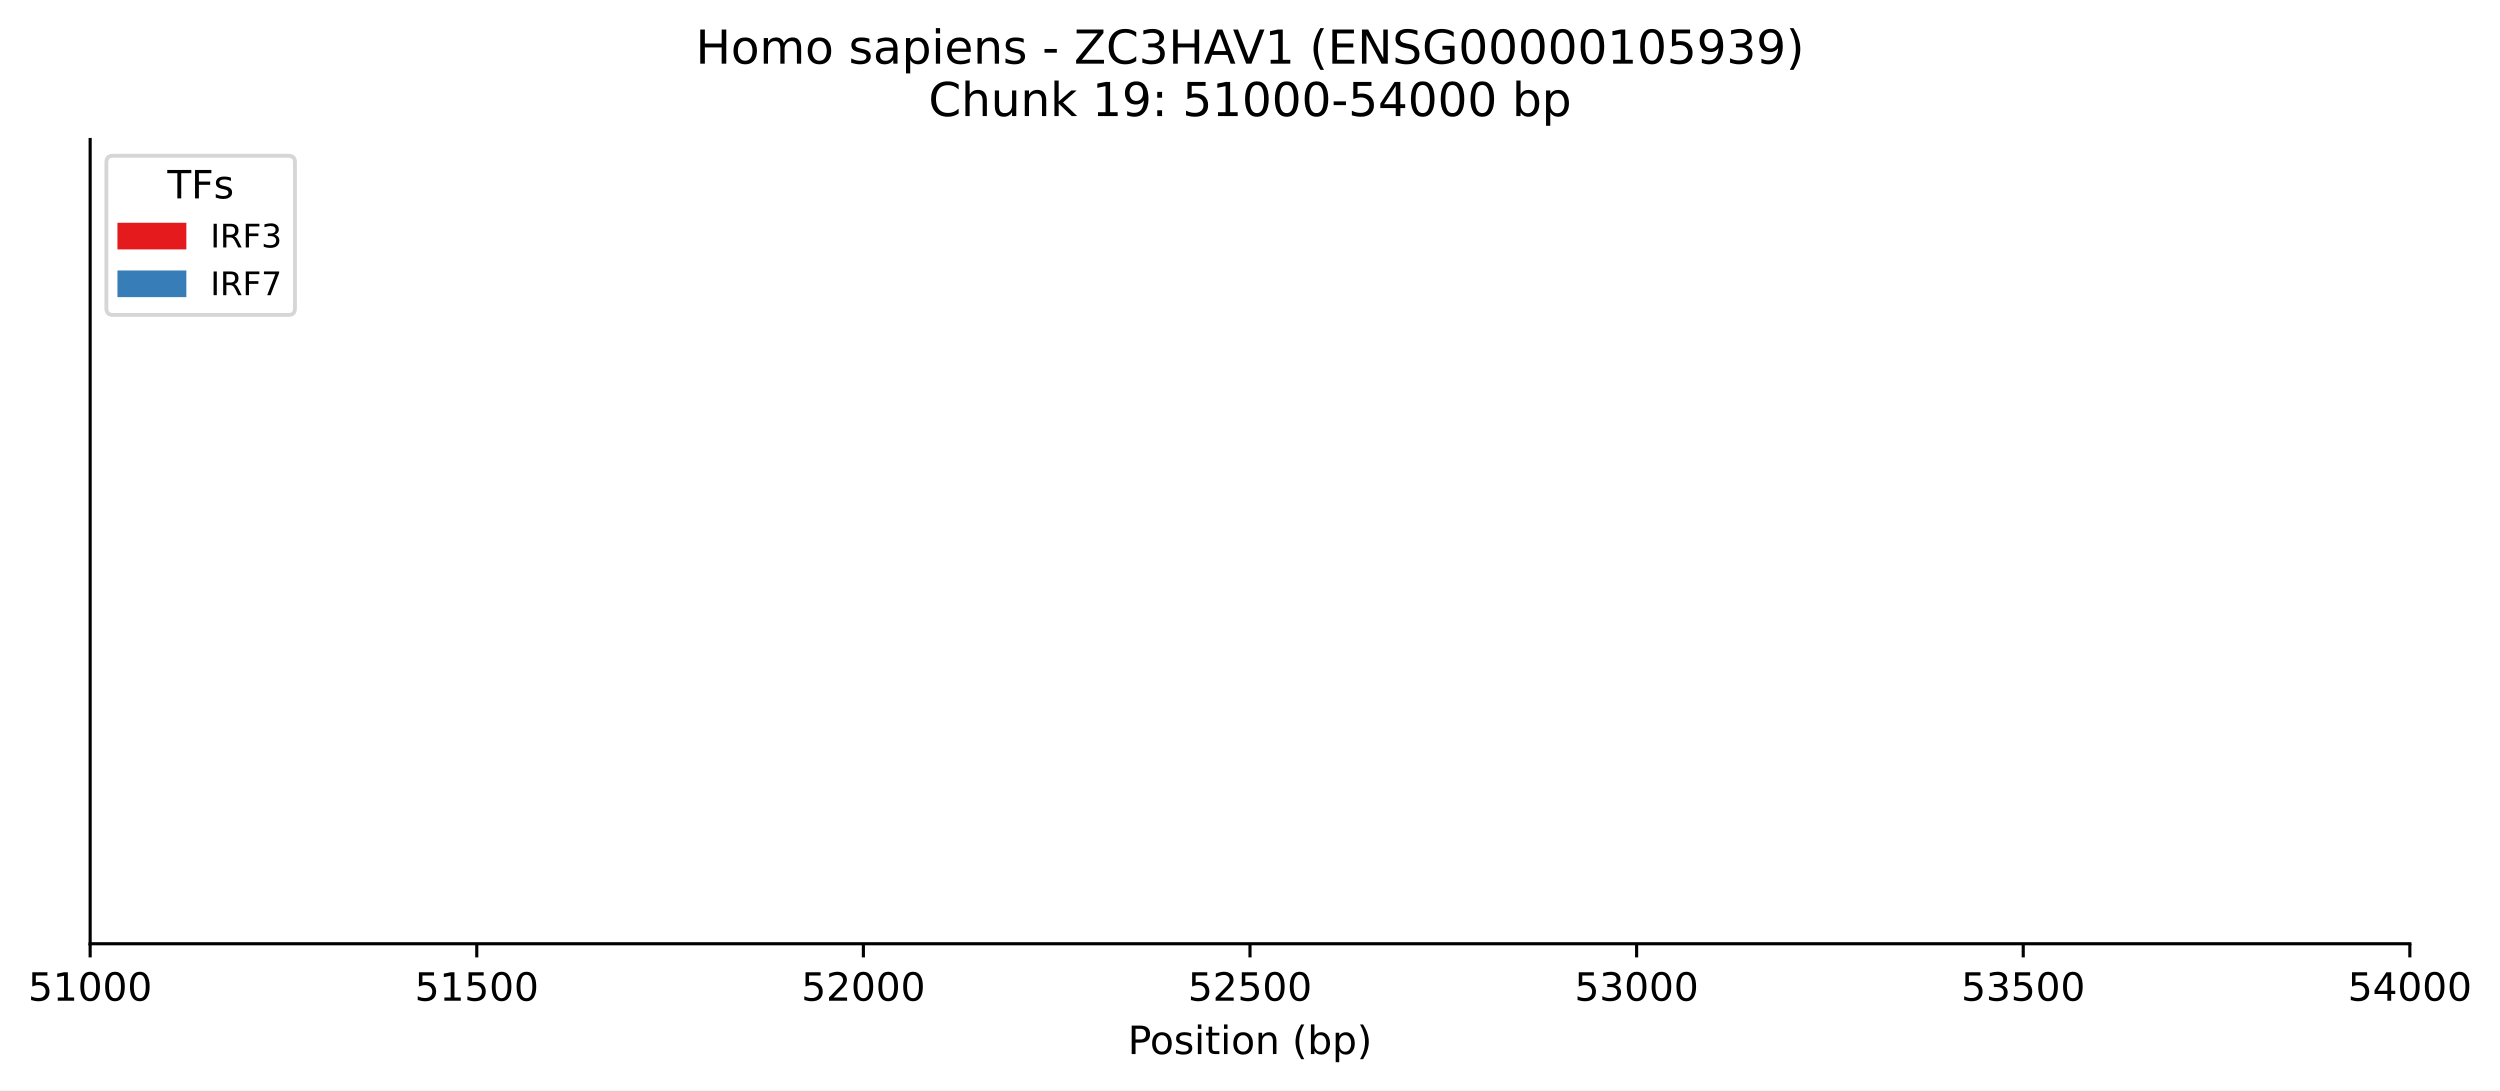
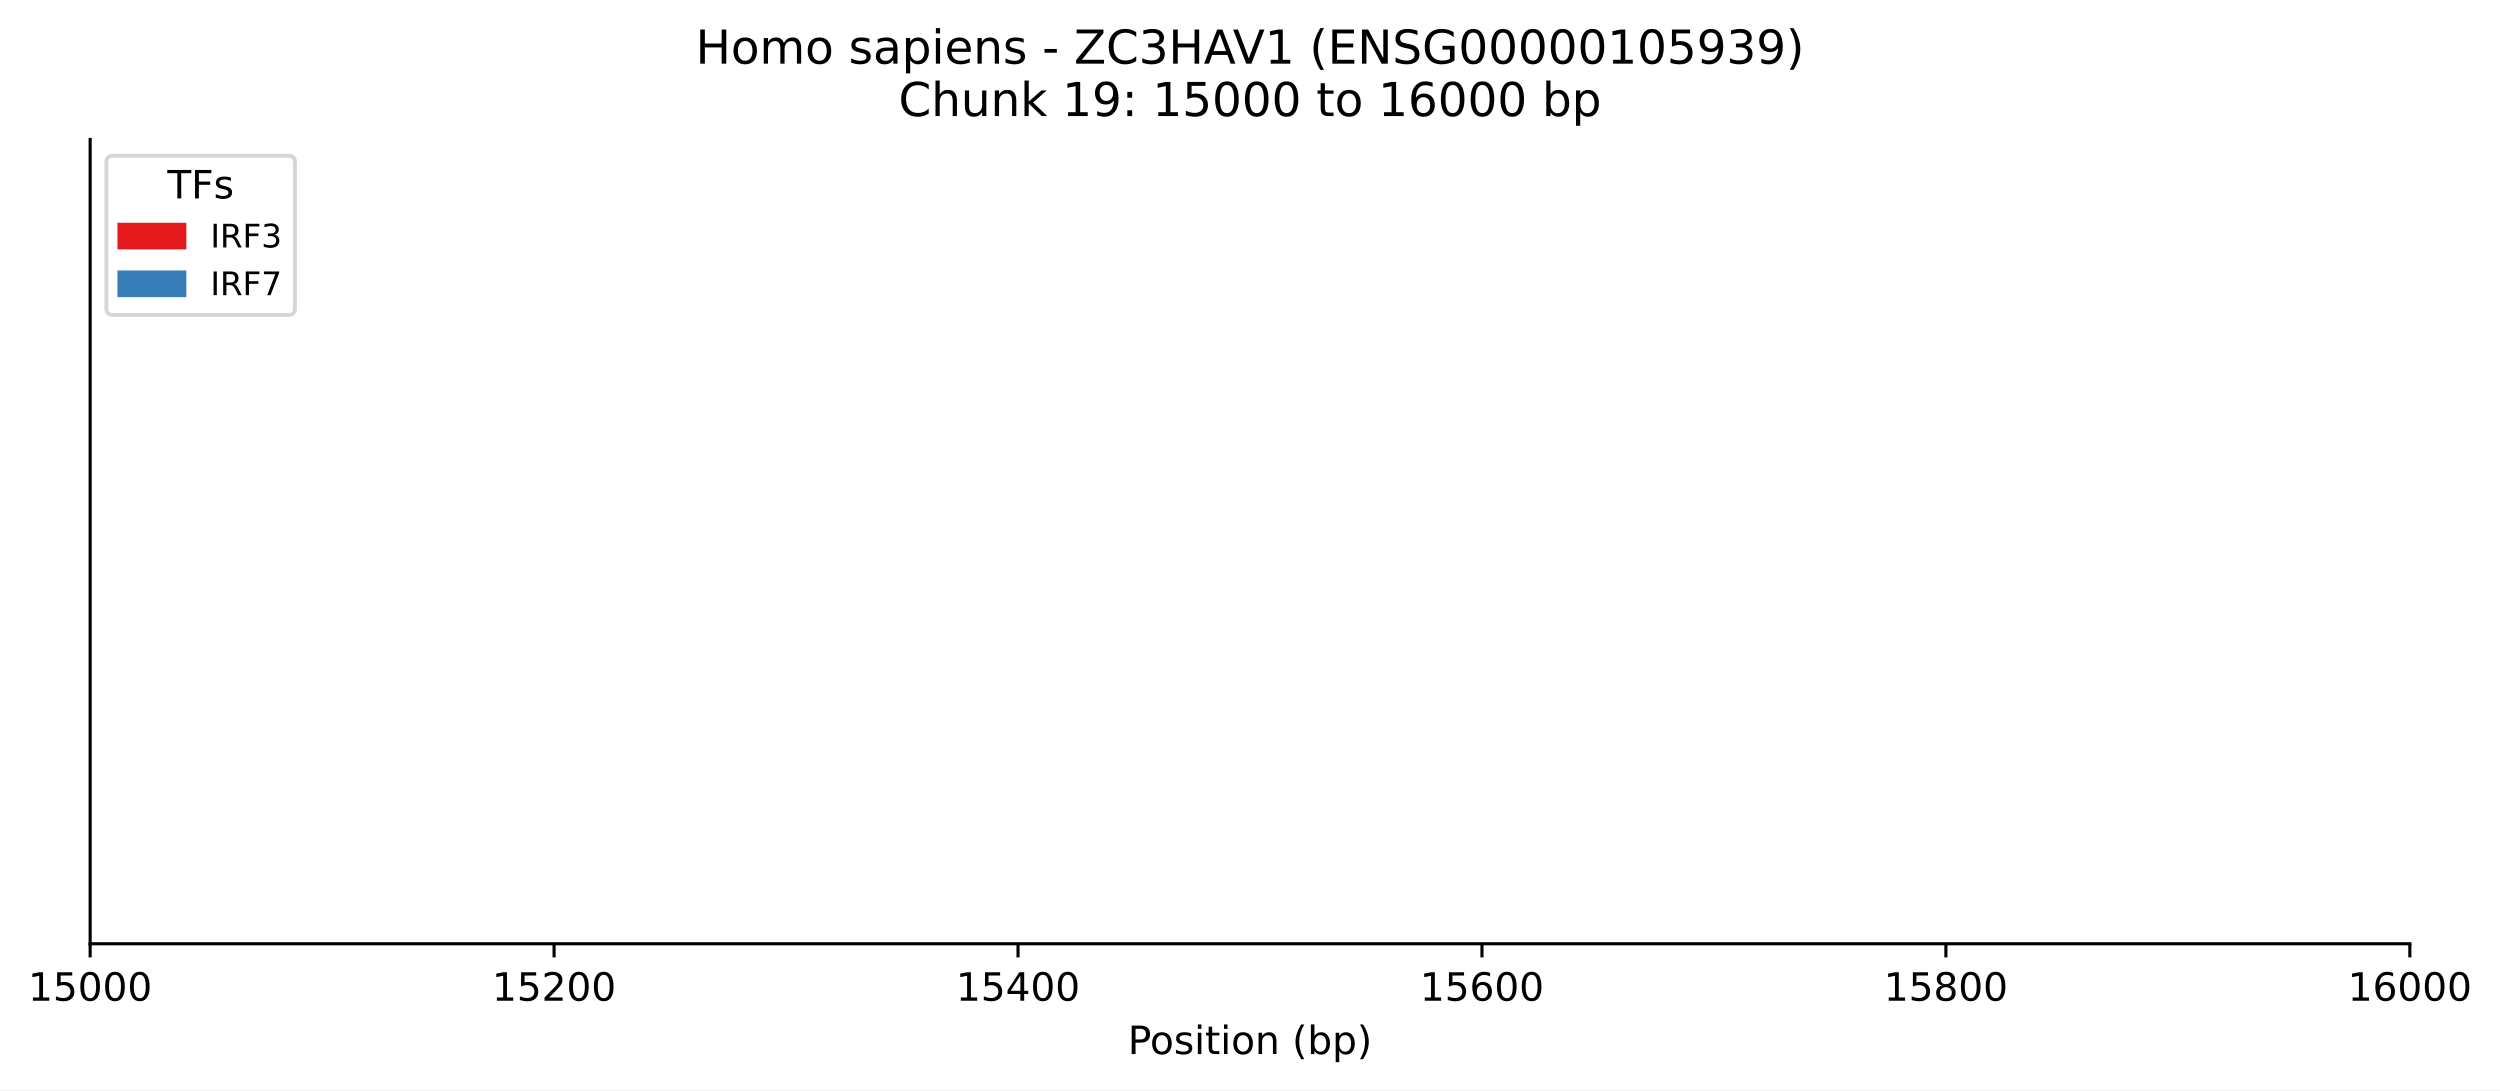
<svg xmlns="http://www.w3.org/2000/svg" xmlns:xlink="http://www.w3.org/1999/xlink" width="640.753pt" height="279.44pt" viewBox="0 0 640.753 279.44" version="1.1">
  <defs>
    <style type="text/css">*{stroke-linejoin: round; stroke-linecap: butt}</style>
  </defs>
  <g id="figure_1">
    <g id="patch_1">
      <path d="M 0 279.44  L 640.753 279.44  L 640.753 0  L 0 0  z " style="fill: #ffffff" />
    </g>
    <g id="axes_1">
      <g id="patch_2">
        <path d="M 23.106 241.883  L 617.646 241.883  L 617.646 35.755  L 23.106 35.755  z " style="fill: #ffffff" />
      </g>
      <g id="matplotlib.axis_1">
        <g id="xtick_1">
          <g id="line2d_1">
            <defs>
-               <path id="mfcaddccb99" d="M 0 0  L 0 3.5  " style="stroke: #000000; stroke-width: 0.8" />
-             </defs>
-             <g>
-               <use xlink:href="#mfcaddccb99" x="23.106" y="241.883" style="stroke: #000000; stroke-width: 0.8" />
+               <path id="mbf48f7a96c" d="M 0 0  L 0 3.5  " style="stroke: #000000; stroke-width: 0.8" />
+             </defs>
+             <g>
+               <use xlink:href="#mbf48f7a96c" x="23.106" y="241.883" style="stroke: #000000; stroke-width: 0.8" />
            </g>
          </g>
          <g id="text_1">
            <g transform="translate(7.2 256.4819) scale(0.1 -0.1)">
              <defs>
+                 <path id="DejaVuSans-31" d="M 794 531  L 1825 531  L 1825 4091  L 703 3866  L 703 4441  L 1819 4666  L 2450 4666  L 2450 531  L 3481 531  L 3481 0  L 794 0  L 794 531  z " transform="scale(0.015625)" />
                <path id="DejaVuSans-35" d="M 691 4666  L 3169 4666  L 3169 4134  L 1269 4134  L 1269 2991  Q 1406 3038 1543 3061  Q 1681 3084 1819 3084  Q 2600 3084 3056 2656  Q 3513 2228 3513 1497  Q 3513 744 3044 326  Q 2575 -91 1722 -91  Q 1428 -91 1123 -41  Q 819 9 494 109  L 494 744  Q 775 591 1075 516  Q 1375 441 1709 441  Q 2250 441 2565 725  Q 2881 1009 2881 1497  Q 2881 1984 2565 2268  Q 2250 2553 1709 2553  Q 1456 2553 1204 2497  Q 953 2441 691 2322  L 691 4666  z " transform="scale(0.015625)" />
-                 <path id="DejaVuSans-31" d="M 794 531  L 1825 531  L 1825 4091  L 703 3866  L 703 4441  L 1819 4666  L 2450 4666  L 2450 531  L 3481 531  L 3481 0  L 794 0  L 794 531  z " transform="scale(0.015625)" />
                <path id="DejaVuSans-30" d="M 2034 4250  Q 1547 4250 1301 3770  Q 1056 3291 1056 2328  Q 1056 1369 1301 889  Q 1547 409 2034 409  Q 2525 409 2770 889  Q 3016 1369 3016 2328  Q 3016 3291 2770 3770  Q 2525 4250 2034 4250  z M 2034 4750  Q 2819 4750 3233 4129  Q 3647 3509 3647 2328  Q 3647 1150 3233 529  Q 2819 -91 2034 -91  Q 1250 -91 836 529  Q 422 1150 422 2328  Q 422 3509 836 4129  Q 1250 4750 2034 4750  z " transform="scale(0.015625)" />
              </defs>
-               <use xlink:href="#DejaVuSans-35" />
-               <use xlink:href="#DejaVuSans-31" x="63.623" />
+               <use xlink:href="#DejaVuSans-31" />
+               <use xlink:href="#DejaVuSans-35" x="63.623" />
              <use xlink:href="#DejaVuSans-30" x="127.246" />
              <use xlink:href="#DejaVuSans-30" x="190.869" />
              <use xlink:href="#DejaVuSans-30" x="254.492" />
            </g>
          </g>
        </g>
        <g id="xtick_2">
          <g id="line2d_2">
            <g>
-               <use xlink:href="#mfcaddccb99" x="122.196" y="241.883" style="stroke: #000000; stroke-width: 0.8" />
+               <use xlink:href="#mbf48f7a96c" x="142.014" y="241.883" style="stroke: #000000; stroke-width: 0.8" />
            </g>
          </g>
          <g id="text_2">
-             <g transform="translate(106.29 256.4819) scale(0.1 -0.1)">
-               <use xlink:href="#DejaVuSans-35" />
-               <use xlink:href="#DejaVuSans-31" x="63.623" />
-               <use xlink:href="#DejaVuSans-35" x="127.246" />
+             <g transform="translate(126.108 256.4819) scale(0.1 -0.1)">
+               <defs>
+                 <path id="DejaVuSans-32" d="M 1228 531  L 3431 531  L 3431 0  L 469 0  L 469 531  Q 828 903 1448 1529  Q 2069 2156 2228 2338  Q 2531 2678 2651 2914  Q 2772 3150 2772 3378  Q 2772 3750 2511 3984  Q 2250 4219 1831 4219  Q 1534 4219 1204 4116  Q 875 4013 500 3803  L 500 4441  Q 881 4594 1212 4672  Q 1544 4750 1819 4750  Q 2544 4750 2975 4387  Q 3406 4025 3406 3419  Q 3406 3131 3298 2873  Q 3191 2616 2906 2266  Q 2828 2175 2409 1742  Q 1991 1309 1228 531  z " transform="scale(0.015625)" />
+               </defs>
+               <use xlink:href="#DejaVuSans-31" />
+               <use xlink:href="#DejaVuSans-35" x="63.623" />
+               <use xlink:href="#DejaVuSans-32" x="127.246" />
              <use xlink:href="#DejaVuSans-30" x="190.869" />
              <use xlink:href="#DejaVuSans-30" x="254.492" />
            </g>
          </g>
        </g>
        <g id="xtick_3">
          <g id="line2d_3">
            <g>
-               <use xlink:href="#mfcaddccb99" x="221.286" y="241.883" style="stroke: #000000; stroke-width: 0.8" />
+               <use xlink:href="#mbf48f7a96c" x="260.922" y="241.883" style="stroke: #000000; stroke-width: 0.8" />
            </g>
          </g>
          <g id="text_3">
-             <g transform="translate(205.38 256.4819) scale(0.1 -0.1)">
-               <defs>
-                 <path id="DejaVuSans-32" d="M 1228 531  L 3431 531  L 3431 0  L 469 0  L 469 531  Q 828 903 1448 1529  Q 2069 2156 2228 2338  Q 2531 2678 2651 2914  Q 2772 3150 2772 3378  Q 2772 3750 2511 3984  Q 2250 4219 1831 4219  Q 1534 4219 1204 4116  Q 875 4013 500 3803  L 500 4441  Q 881 4594 1212 4672  Q 1544 4750 1819 4750  Q 2544 4750 2975 4387  Q 3406 4025 3406 3419  Q 3406 3131 3298 2873  Q 3191 2616 2906 2266  Q 2828 2175 2409 1742  Q 1991 1309 1228 531  z " transform="scale(0.015625)" />
-               </defs>
-               <use xlink:href="#DejaVuSans-35" />
-               <use xlink:href="#DejaVuSans-32" x="63.623" />
-               <use xlink:href="#DejaVuSans-30" x="127.246" />
+             <g transform="translate(245.016 256.4819) scale(0.1 -0.1)">
+               <defs>
+                 <path id="DejaVuSans-34" d="M 2419 4116  L 825 1625  L 2419 1625  L 2419 4116  z M 2253 4666  L 3047 4666  L 3047 1625  L 3713 1625  L 3713 1100  L 3047 1100  L 3047 0  L 2419 0  L 2419 1100  L 313 1100  L 313 1709  L 2253 4666  z " transform="scale(0.015625)" />
+               </defs>
+               <use xlink:href="#DejaVuSans-31" />
+               <use xlink:href="#DejaVuSans-35" x="63.623" />
+               <use xlink:href="#DejaVuSans-34" x="127.246" />
              <use xlink:href="#DejaVuSans-30" x="190.869" />
              <use xlink:href="#DejaVuSans-30" x="254.492" />
            </g>
          </g>
        </g>
        <g id="xtick_4">
          <g id="line2d_4">
            <g>
-               <use xlink:href="#mfcaddccb99" x="320.376" y="241.883" style="stroke: #000000; stroke-width: 0.8" />
+               <use xlink:href="#mbf48f7a96c" x="379.83" y="241.883" style="stroke: #000000; stroke-width: 0.8" />
            </g>
          </g>
          <g id="text_4">
-             <g transform="translate(304.47 256.4819) scale(0.1 -0.1)">
-               <use xlink:href="#DejaVuSans-35" />
-               <use xlink:href="#DejaVuSans-32" x="63.623" />
-               <use xlink:href="#DejaVuSans-35" x="127.246" />
+             <g transform="translate(363.924 256.4819) scale(0.1 -0.1)">
+               <defs>
+                 <path id="DejaVuSans-36" d="M 2113 2584  Q 1688 2584 1439 2293  Q 1191 2003 1191 1497  Q 1191 994 1439 701  Q 1688 409 2113 409  Q 2538 409 2786 701  Q 3034 994 3034 1497  Q 3034 2003 2786 2293  Q 2538 2584 2113 2584  z M 3366 4563  L 3366 3988  Q 3128 4100 2886 4159  Q 2644 4219 2406 4219  Q 1781 4219 1451 3797  Q 1122 3375 1075 2522  Q 1259 2794 1537 2939  Q 1816 3084 2150 3084  Q 2853 3084 3261 2657  Q 3669 2231 3669 1497  Q 3669 778 3244 343  Q 2819 -91 2113 -91  Q 1303 -91 875 529  Q 447 1150 447 2328  Q 447 3434 972 4092  Q 1497 4750 2381 4750  Q 2619 4750 2861 4703  Q 3103 4656 3366 4563  z " transform="scale(0.015625)" />
+               </defs>
+               <use xlink:href="#DejaVuSans-31" />
+               <use xlink:href="#DejaVuSans-35" x="63.623" />
+               <use xlink:href="#DejaVuSans-36" x="127.246" />
              <use xlink:href="#DejaVuSans-30" x="190.869" />
              <use xlink:href="#DejaVuSans-30" x="254.492" />
            </g>
          </g>
        </g>
        <g id="xtick_5">
          <g id="line2d_5">
            <g>
-               <use xlink:href="#mfcaddccb99" x="419.466" y="241.883" style="stroke: #000000; stroke-width: 0.8" />
+               <use xlink:href="#mbf48f7a96c" x="498.738" y="241.883" style="stroke: #000000; stroke-width: 0.8" />
            </g>
          </g>
          <g id="text_5">
-             <g transform="translate(403.56 256.4819) scale(0.1 -0.1)">
-               <defs>
-                 <path id="DejaVuSans-33" d="M 2597 2516  Q 3050 2419 3304 2112  Q 3559 1806 3559 1356  Q 3559 666 3084 287  Q 2609 -91 1734 -91  Q 1441 -91 1130 -33  Q 819 25 488 141  L 488 750  Q 750 597 1062 519  Q 1375 441 1716 441  Q 2309 441 2620 675  Q 2931 909 2931 1356  Q 2931 1769 2642 2001  Q 2353 2234 1838 2234  L 1294 2234  L 1294 2753  L 1863 2753  Q 2328 2753 2575 2939  Q 2822 3125 2822 3475  Q 2822 3834 2567 4026  Q 2313 4219 1838 4219  Q 1578 4219 1281 4162  Q 984 4106 628 3988  L 628 4550  Q 988 4650 1302 4700  Q 1616 4750 1894 4750  Q 2613 4750 3031 4423  Q 3450 4097 3450 3541  Q 3450 3153 3228 2886  Q 3006 2619 2597 2516  z " transform="scale(0.015625)" />
-               </defs>
-               <use xlink:href="#DejaVuSans-35" />
-               <use xlink:href="#DejaVuSans-33" x="63.623" />
-               <use xlink:href="#DejaVuSans-30" x="127.246" />
+             <g transform="translate(482.832 256.4819) scale(0.1 -0.1)">
+               <defs>
+                 <path id="DejaVuSans-38" d="M 2034 2216  Q 1584 2216 1326 1975  Q 1069 1734 1069 1313  Q 1069 891 1326 650  Q 1584 409 2034 409  Q 2484 409 2743 651  Q 3003 894 3003 1313  Q 3003 1734 2745 1975  Q 2488 2216 2034 2216  z M 1403 2484  Q 997 2584 770 2862  Q 544 3141 544 3541  Q 544 4100 942 4425  Q 1341 4750 2034 4750  Q 2731 4750 3128 4425  Q 3525 4100 3525 3541  Q 3525 3141 3298 2862  Q 3072 2584 2669 2484  Q 3125 2378 3379 2068  Q 3634 1759 3634 1313  Q 3634 634 3220 271  Q 2806 -91 2034 -91  Q 1263 -91 848 271  Q 434 634 434 1313  Q 434 1759 690 2068  Q 947 2378 1403 2484  z M 1172 3481  Q 1172 3119 1398 2916  Q 1625 2713 2034 2713  Q 2441 2713 2670 2916  Q 2900 3119 2900 3481  Q 2900 3844 2670 4047  Q 2441 4250 2034 4250  Q 1625 4250 1398 4047  Q 1172 3844 1172 3481  z " transform="scale(0.015625)" />
+               </defs>
+               <use xlink:href="#DejaVuSans-31" />
+               <use xlink:href="#DejaVuSans-35" x="63.623" />
+               <use xlink:href="#DejaVuSans-38" x="127.246" />
              <use xlink:href="#DejaVuSans-30" x="190.869" />
              <use xlink:href="#DejaVuSans-30" x="254.492" />
            </g>
          </g>
        </g>
        <g id="xtick_6">
          <g id="line2d_6">
            <g>
-               <use xlink:href="#mfcaddccb99" x="518.556" y="241.883" style="stroke: #000000; stroke-width: 0.8" />
+               <use xlink:href="#mbf48f7a96c" x="617.646" y="241.883" style="stroke: #000000; stroke-width: 0.8" />
            </g>
          </g>
          <g id="text_6">
-             <g transform="translate(502.65 256.4819) scale(0.1 -0.1)">
-               <use xlink:href="#DejaVuSans-35" />
-               <use xlink:href="#DejaVuSans-33" x="63.623" />
-               <use xlink:href="#DejaVuSans-35" x="127.246" />
-               <use xlink:href="#DejaVuSans-30" x="190.869" />
-               <use xlink:href="#DejaVuSans-30" x="254.492" />
-             </g>
-           </g>
-         </g>
-         <g id="xtick_7">
-           <g id="line2d_7">
-             <g>
-               <use xlink:href="#mfcaddccb99" x="617.646" y="241.883" style="stroke: #000000; stroke-width: 0.8" />
-             </g>
-           </g>
-           <g id="text_7">
            <g transform="translate(601.74 256.4819) scale(0.1 -0.1)">
-               <defs>
-                 <path id="DejaVuSans-34" d="M 2419 4116  L 825 1625  L 2419 1625  L 2419 4116  z M 2253 4666  L 3047 4666  L 3047 1625  L 3713 1625  L 3713 1100  L 3047 1100  L 3047 0  L 2419 0  L 2419 1100  L 313 1100  L 313 1709  L 2253 4666  z " transform="scale(0.015625)" />
-               </defs>
-               <use xlink:href="#DejaVuSans-35" />
-               <use xlink:href="#DejaVuSans-34" x="63.623" />
+               <use xlink:href="#DejaVuSans-31" />
+               <use xlink:href="#DejaVuSans-36" x="63.623" />
              <use xlink:href="#DejaVuSans-30" x="127.246" />
              <use xlink:href="#DejaVuSans-30" x="190.869" />
              <use xlink:href="#DejaVuSans-30" x="254.492" />
            </g>
          </g>
        </g>
-         <g id="text_8">
+         <g id="text_7">
          <g transform="translate(289.0731 270.1601) scale(0.1 -0.1)">
            <defs>
              <path id="DejaVuSans-50" d="M 1259 4147  L 1259 2394  L 2053 2394  Q 2494 2394 2734 2622  Q 2975 2850 2975 3272  Q 2975 3691 2734 3919  Q 2494 4147 2053 4147  L 1259 4147  z M 628 4666  L 2053 4666  Q 2838 4666 3239 4311  Q 3641 3956 3641 3272  Q 3641 2581 3239 2228  Q 2838 1875 2053 1875  L 1259 1875  L 1259 0  L 628 0  L 628 4666  z " transform="scale(0.015625)" />
              <path id="DejaVuSans-6f" d="M 1959 3097  Q 1497 3097 1228 2736  Q 959 2375 959 1747  Q 959 1119 1226 758  Q 1494 397 1959 397  Q 2419 397 2687 759  Q 2956 1122 2956 1747  Q 2956 2369 2687 2733  Q 2419 3097 1959 3097  z M 1959 3584  Q 2709 3584 3137 3096  Q 3566 2609 3566 1747  Q 3566 888 3137 398  Q 2709 -91 1959 -91  Q 1206 -91 779 398  Q 353 888 353 1747  Q 353 2609 779 3096  Q 1206 3584 1959 3584  z " transform="scale(0.015625)" />
              <path id="DejaVuSans-73" d="M 2834 3397  L 2834 2853  Q 2591 2978 2328 3040  Q 2066 3103 1784 3103  Q 1356 3103 1142 2972  Q 928 2841 928 2578  Q 928 2378 1081 2264  Q 1234 2150 1697 2047  L 1894 2003  Q 2506 1872 2764 1633  Q 3022 1394 3022 966  Q 3022 478 2636 193  Q 2250 -91 1575 -91  Q 1294 -91 989 -36  Q 684 19 347 128  L 347 722  Q 666 556 975 473  Q 1284 391 1588 391  Q 1994 391 2212 530  Q 2431 669 2431 922  Q 2431 1156 2273 1281  Q 2116 1406 1581 1522  L 1381 1569  Q 847 1681 609 1914  Q 372 2147 372 2553  Q 372 3047 722 3315  Q 1072 3584 1716 3584  Q 2034 3584 2315 3537  Q 2597 3491 2834 3397  z " transform="scale(0.015625)" />
              <path id="DejaVuSans-69" d="M 603 3500  L 1178 3500  L 1178 0  L 603 0  L 603 3500  z M 603 4863  L 1178 4863  L 1178 4134  L 603 4134  L 603 4863  z " transform="scale(0.015625)" />
              <path id="DejaVuSans-74" d="M 1172 4494  L 1172 3500  L 2356 3500  L 2356 3053  L 1172 3053  L 1172 1153  Q 1172 725 1289 603  Q 1406 481 1766 481  L 2356 481  L 2356 0  L 1766 0  Q 1100 0 847 248  Q 594 497 594 1153  L 594 3053  L 172 3053  L 172 3500  L 594 3500  L 594 4494  L 1172 4494  z " transform="scale(0.015625)" />
              <path id="DejaVuSans-6e" d="M 3513 2113  L 3513 0  L 2938 0  L 2938 2094  Q 2938 2591 2744 2837  Q 2550 3084 2163 3084  Q 1697 3084 1428 2787  Q 1159 2491 1159 1978  L 1159 0  L 581 0  L 581 3500  L 1159 3500  L 1159 2956  Q 1366 3272 1645 3428  Q 1925 3584 2291 3584  Q 2894 3584 3203 3211  Q 3513 2838 3513 2113  z " transform="scale(0.015625)" />
              <path id="DejaVuSans-20" transform="scale(0.015625)" />
              <path id="DejaVuSans-28" d="M 1984 4856  Q 1566 4138 1362 3434  Q 1159 2731 1159 2009  Q 1159 1288 1364 580  Q 1569 -128 1984 -844  L 1484 -844  Q 1016 -109 783 600  Q 550 1309 550 2009  Q 550 2706 781 3412  Q 1013 4119 1484 4856  L 1984 4856  z " transform="scale(0.015625)" />
              <path id="DejaVuSans-62" d="M 3116 1747  Q 3116 2381 2855 2742  Q 2594 3103 2138 3103  Q 1681 3103 1420 2742  Q 1159 2381 1159 1747  Q 1159 1113 1420 752  Q 1681 391 2138 391  Q 2594 391 2855 752  Q 3116 1113 3116 1747  z M 1159 2969  Q 1341 3281 1617 3432  Q 1894 3584 2278 3584  Q 2916 3584 3314 3078  Q 3713 2572 3713 1747  Q 3713 922 3314 415  Q 2916 -91 2278 -91  Q 1894 -91 1617 61  Q 1341 213 1159 525  L 1159 0  L 581 0  L 581 4863  L 1159 4863  L 1159 2969  z " transform="scale(0.015625)" />
              <path id="DejaVuSans-70" d="M 1159 525  L 1159 -1331  L 581 -1331  L 581 3500  L 1159 3500  L 1159 2969  Q 1341 3281 1617 3432  Q 1894 3584 2278 3584  Q 2916 3584 3314 3078  Q 3713 2572 3713 1747  Q 3713 922 3314 415  Q 2916 -91 2278 -91  Q 1894 -91 1617 61  Q 1341 213 1159 525  z M 3116 1747  Q 3116 2381 2855 2742  Q 2594 3103 2138 3103  Q 1681 3103 1420 2742  Q 1159 2381 1159 1747  Q 1159 1113 1420 752  Q 1681 391 2138 391  Q 2594 391 2855 752  Q 3116 1113 3116 1747  z " transform="scale(0.015625)" />
              <path id="DejaVuSans-29" d="M 513 4856  L 1013 4856  Q 1481 4119 1714 3412  Q 1947 2706 1947 2009  Q 1947 1309 1714 600  Q 1481 -109 1013 -844  L 513 -844  Q 928 -128 1133 580  Q 1338 1288 1338 2009  Q 1338 2731 1133 3434  Q 928 4138 513 4856  z " transform="scale(0.015625)" />
            </defs>
            <use xlink:href="#DejaVuSans-50" />
            <use xlink:href="#DejaVuSans-6f" x="56.678" />
            <use xlink:href="#DejaVuSans-73" x="117.859" />
            <use xlink:href="#DejaVuSans-69" x="169.959" />
            <use xlink:href="#DejaVuSans-74" x="197.742" />
            <use xlink:href="#DejaVuSans-69" x="236.951" />
            <use xlink:href="#DejaVuSans-6f" x="264.734" />
            <use xlink:href="#DejaVuSans-6e" x="325.916" />
            <use xlink:href="#DejaVuSans-20" x="389.295" />
            <use xlink:href="#DejaVuSans-28" x="421.082" />
            <use xlink:href="#DejaVuSans-62" x="460.096" />
            <use xlink:href="#DejaVuSans-70" x="523.572" />
            <use xlink:href="#DejaVuSans-29" x="587.049" />
          </g>
        </g>
      </g>
      <g id="matplotlib.axis_2" />
      <g id="patch_3">
        <path d="M 23.106 241.883  L 23.106 35.755  " style="fill: none; stroke: #000000; stroke-width: 0.8; stroke-linejoin: miter; stroke-linecap: square" />
      </g>
      <g id="patch_4">
        <path d="M 23.106 241.883  L 617.646 241.883  " style="fill: none; stroke: #000000; stroke-width: 0.8; stroke-linejoin: miter; stroke-linecap: square" />
      </g>
      <g id="PathCollection_1" />
-       <g id="text_9">
+       <g id="text_8">
        <g transform="translate(178.3009 16.31812) scale(0.12 -0.12)">
          <defs>
            <path id="DejaVuSans-48" d="M 628 4666  L 1259 4666  L 1259 2753  L 3553 2753  L 3553 4666  L 4184 4666  L 4184 0  L 3553 0  L 3553 2222  L 1259 2222  L 1259 0  L 628 0  L 628 4666  z " transform="scale(0.015625)" />
            <path id="DejaVuSans-6d" d="M 3328 2828  Q 3544 3216 3844 3400  Q 4144 3584 4550 3584  Q 5097 3584 5394 3201  Q 5691 2819 5691 2113  L 5691 0  L 5113 0  L 5113 2094  Q 5113 2597 4934 2840  Q 4756 3084 4391 3084  Q 3944 3084 3684 2787  Q 3425 2491 3425 1978  L 3425 0  L 2847 0  L 2847 2094  Q 2847 2600 2669 2842  Q 2491 3084 2119 3084  Q 1678 3084 1418 2786  Q 1159 2488 1159 1978  L 1159 0  L 581 0  L 581 3500  L 1159 3500  L 1159 2956  Q 1356 3278 1631 3431  Q 1906 3584 2284 3584  Q 2666 3584 2933 3390  Q 3200 3197 3328 2828  z " transform="scale(0.015625)" />
            <path id="DejaVuSans-61" d="M 2194 1759  Q 1497 1759 1228 1600  Q 959 1441 959 1056  Q 959 750 1161 570  Q 1363 391 1709 391  Q 2188 391 2477 730  Q 2766 1069 2766 1631  L 2766 1759  L 2194 1759  z M 3341 1997  L 3341 0  L 2766 0  L 2766 531  Q 2569 213 2275 61  Q 1981 -91 1556 -91  Q 1019 -91 701 211  Q 384 513 384 1019  Q 384 1609 779 1909  Q 1175 2209 1959 2209  L 2766 2209  L 2766 2266  Q 2766 2663 2505 2880  Q 2244 3097 1772 3097  Q 1472 3097 1187 3025  Q 903 2953 641 2809  L 641 3341  Q 956 3463 1253 3523  Q 1550 3584 1831 3584  Q 2591 3584 2966 3190  Q 3341 2797 3341 1997  z " transform="scale(0.015625)" />
            <path id="DejaVuSans-65" d="M 3597 1894  L 3597 1613  L 953 1613  Q 991 1019 1311 708  Q 1631 397 2203 397  Q 2534 397 2845 478  Q 3156 559 3463 722  L 3463 178  Q 3153 47 2828 -22  Q 2503 -91 2169 -91  Q 1331 -91 842 396  Q 353 884 353 1716  Q 353 2575 817 3079  Q 1281 3584 2069 3584  Q 2775 3584 3186 3129  Q 3597 2675 3597 1894  z M 3022 2063  Q 3016 2534 2758 2815  Q 2500 3097 2075 3097  Q 1594 3097 1305 2825  Q 1016 2553 972 2059  L 3022 2063  z " transform="scale(0.015625)" />
            <path id="DejaVuSans-2d" d="M 313 2009  L 1997 2009  L 1997 1497  L 313 1497  L 313 2009  z " transform="scale(0.015625)" />
            <path id="DejaVuSans-5a" d="M 359 4666  L 4025 4666  L 4025 4184  L 1075 531  L 4097 531  L 4097 0  L 288 0  L 288 481  L 3238 4134  L 359 4134  L 359 4666  z " transform="scale(0.015625)" />
            <path id="DejaVuSans-43" d="M 4122 4306  L 4122 3641  Q 3803 3938 3442 4084  Q 3081 4231 2675 4231  Q 1875 4231 1450 3742  Q 1025 3253 1025 2328  Q 1025 1406 1450 917  Q 1875 428 2675 428  Q 3081 428 3442 575  Q 3803 722 4122 1019  L 4122 359  Q 3791 134 3420 21  Q 3050 -91 2638 -91  Q 1578 -91 968 557  Q 359 1206 359 2328  Q 359 3453 968 4101  Q 1578 4750 2638 4750  Q 3056 4750 3426 4639  Q 3797 4528 4122 4306  z " transform="scale(0.015625)" />
+             <path id="DejaVuSans-33" d="M 2597 2516  Q 3050 2419 3304 2112  Q 3559 1806 3559 1356  Q 3559 666 3084 287  Q 2609 -91 1734 -91  Q 1441 -91 1130 -33  Q 819 25 488 141  L 488 750  Q 750 597 1062 519  Q 1375 441 1716 441  Q 2309 441 2620 675  Q 2931 909 2931 1356  Q 2931 1769 2642 2001  Q 2353 2234 1838 2234  L 1294 2234  L 1294 2753  L 1863 2753  Q 2328 2753 2575 2939  Q 2822 3125 2822 3475  Q 2822 3834 2567 4026  Q 2313 4219 1838 4219  Q 1578 4219 1281 4162  Q 984 4106 628 3988  L 628 4550  Q 988 4650 1302 4700  Q 1616 4750 1894 4750  Q 2613 4750 3031 4423  Q 3450 4097 3450 3541  Q 3450 3153 3228 2886  Q 3006 2619 2597 2516  z " transform="scale(0.015625)" />
            <path id="DejaVuSans-41" d="M 2188 4044  L 1331 1722  L 3047 1722  L 2188 4044  z M 1831 4666  L 2547 4666  L 4325 0  L 3669 0  L 3244 1197  L 1141 1197  L 716 0  L 50 0  L 1831 4666  z " transform="scale(0.015625)" />
            <path id="DejaVuSans-56" d="M 1831 0  L 50 4666  L 709 4666  L 2188 738  L 3669 4666  L 4325 4666  L 2547 0  L 1831 0  z " transform="scale(0.015625)" />
            <path id="DejaVuSans-45" d="M 628 4666  L 3578 4666  L 3578 4134  L 1259 4134  L 1259 2753  L 3481 2753  L 3481 2222  L 1259 2222  L 1259 531  L 3634 531  L 3634 0  L 628 0  L 628 4666  z " transform="scale(0.015625)" />
            <path id="DejaVuSans-4e" d="M 628 4666  L 1478 4666  L 3547 763  L 3547 4666  L 4159 4666  L 4159 0  L 3309 0  L 1241 3903  L 1241 0  L 628 0  L 628 4666  z " transform="scale(0.015625)" />
            <path id="DejaVuSans-53" d="M 3425 4513  L 3425 3897  Q 3066 4069 2747 4153  Q 2428 4238 2131 4238  Q 1616 4238 1336 4038  Q 1056 3838 1056 3469  Q 1056 3159 1242 3001  Q 1428 2844 1947 2747  L 2328 2669  Q 3034 2534 3370 2195  Q 3706 1856 3706 1288  Q 3706 609 3251 259  Q 2797 -91 1919 -91  Q 1588 -91 1214 -16  Q 841 59 441 206  L 441 856  Q 825 641 1194 531  Q 1563 422 1919 422  Q 2459 422 2753 634  Q 3047 847 3047 1241  Q 3047 1584 2836 1778  Q 2625 1972 2144 2069  L 1759 2144  Q 1053 2284 737 2584  Q 422 2884 422 3419  Q 422 4038 858 4394  Q 1294 4750 2059 4750  Q 2388 4750 2728 4690  Q 3069 4631 3425 4513  z " transform="scale(0.015625)" />
            <path id="DejaVuSans-47" d="M 3809 666  L 3809 1919  L 2778 1919  L 2778 2438  L 4434 2438  L 4434 434  Q 4069 175 3628 42  Q 3188 -91 2688 -91  Q 1594 -91 976 548  Q 359 1188 359 2328  Q 359 3472 976 4111  Q 1594 4750 2688 4750  Q 3144 4750 3555 4637  Q 3966 4525 4313 4306  L 4313 3634  Q 3963 3931 3569 4081  Q 3175 4231 2741 4231  Q 1884 4231 1454 3753  Q 1025 3275 1025 2328  Q 1025 1384 1454 906  Q 1884 428 2741 428  Q 3075 428 3337 486  Q 3600 544 3809 666  z " transform="scale(0.015625)" />
            <path id="DejaVuSans-39" d="M 703 97  L 703 672  Q 941 559 1184 500  Q 1428 441 1663 441  Q 2288 441 2617 861  Q 2947 1281 2994 2138  Q 2813 1869 2534 1725  Q 2256 1581 1919 1581  Q 1219 1581 811 2004  Q 403 2428 403 3163  Q 403 3881 828 4315  Q 1253 4750 1959 4750  Q 2769 4750 3195 4129  Q 3622 3509 3622 2328  Q 3622 1225 3098 567  Q 2575 -91 1691 -91  Q 1453 -91 1209 -44  Q 966 3 703 97  z M 1959 2075  Q 2384 2075 2632 2365  Q 2881 2656 2881 3163  Q 2881 3666 2632 3958  Q 2384 4250 1959 4250  Q 1534 4250 1286 3958  Q 1038 3666 1038 3163  Q 1038 2656 1286 2365  Q 1534 2075 1959 2075  z " transform="scale(0.015625)" />
          </defs>
          <use xlink:href="#DejaVuSans-48" />
          <use xlink:href="#DejaVuSans-6f" x="75.195" />
          <use xlink:href="#DejaVuSans-6d" x="136.377" />
          <use xlink:href="#DejaVuSans-6f" x="233.789" />
          <use xlink:href="#DejaVuSans-20" x="294.971" />
          <use xlink:href="#DejaVuSans-73" x="326.758" />
          <use xlink:href="#DejaVuSans-61" x="378.857" />
          <use xlink:href="#DejaVuSans-70" x="440.137" />
          <use xlink:href="#DejaVuSans-69" x="503.613" />
          <use xlink:href="#DejaVuSans-65" x="531.396" />
          <use xlink:href="#DejaVuSans-6e" x="592.92" />
          <use xlink:href="#DejaVuSans-73" x="656.299" />
          <use xlink:href="#DejaVuSans-20" x="708.398" />
          <use xlink:href="#DejaVuSans-2d" x="740.186" />
          <use xlink:href="#DejaVuSans-20" x="776.27" />
          <use xlink:href="#DejaVuSans-5a" x="808.057" />
          <use xlink:href="#DejaVuSans-43" x="876.562" />
          <use xlink:href="#DejaVuSans-33" x="946.387" />
          <use xlink:href="#DejaVuSans-48" x="1010.01" />
          <use xlink:href="#DejaVuSans-41" x="1085.205" />
          <use xlink:href="#DejaVuSans-56" x="1147.238" />
          <use xlink:href="#DejaVuSans-31" x="1215.646" />
          <use xlink:href="#DejaVuSans-20" x="1279.27" />
          <use xlink:href="#DejaVuSans-28" x="1311.057" />
          <use xlink:href="#DejaVuSans-45" x="1350.07" />
          <use xlink:href="#DejaVuSans-4e" x="1413.254" />
          <use xlink:href="#DejaVuSans-53" x="1488.059" />
          <use xlink:href="#DejaVuSans-47" x="1551.535" />
          <use xlink:href="#DejaVuSans-30" x="1629.025" />
          <use xlink:href="#DejaVuSans-30" x="1692.648" />
          <use xlink:href="#DejaVuSans-30" x="1756.271" />
          <use xlink:href="#DejaVuSans-30" x="1819.895" />
          <use xlink:href="#DejaVuSans-30" x="1883.518" />
          <use xlink:href="#DejaVuSans-31" x="1947.141" />
          <use xlink:href="#DejaVuSans-30" x="2010.764" />
          <use xlink:href="#DejaVuSans-35" x="2074.387" />
          <use xlink:href="#DejaVuSans-39" x="2138.01" />
          <use xlink:href="#DejaVuSans-33" x="2201.633" />
          <use xlink:href="#DejaVuSans-39" x="2265.256" />
          <use xlink:href="#DejaVuSans-29" x="2328.879" />
        </g>
-         <g transform="translate(237.97 29.7555) scale(0.12 -0.12)">
+         <g transform="translate(230.2975 29.7555) scale(0.12 -0.12)">
          <defs>
            <path id="DejaVuSans-68" d="M 3513 2113  L 3513 0  L 2938 0  L 2938 2094  Q 2938 2591 2744 2837  Q 2550 3084 2163 3084  Q 1697 3084 1428 2787  Q 1159 2491 1159 1978  L 1159 0  L 581 0  L 581 4863  L 1159 4863  L 1159 2956  Q 1366 3272 1645 3428  Q 1925 3584 2291 3584  Q 2894 3584 3203 3211  Q 3513 2838 3513 2113  z " transform="scale(0.015625)" />
            <path id="DejaVuSans-75" d="M 544 1381  L 544 3500  L 1119 3500  L 1119 1403  Q 1119 906 1312 657  Q 1506 409 1894 409  Q 2359 409 2629 706  Q 2900 1003 2900 1516  L 2900 3500  L 3475 3500  L 3475 0  L 2900 0  L 2900 538  Q 2691 219 2414 64  Q 2138 -91 1772 -91  Q 1169 -91 856 284  Q 544 659 544 1381  z M 1991 3584  L 1991 3584  z " transform="scale(0.015625)" />
            <path id="DejaVuSans-6b" d="M 581 4863  L 1159 4863  L 1159 1991  L 2875 3500  L 3609 3500  L 1753 1863  L 3688 0  L 2938 0  L 1159 1709  L 1159 0  L 581 0  L 581 4863  z " transform="scale(0.015625)" />
            <path id="DejaVuSans-3a" d="M 750 794  L 1409 794  L 1409 0  L 750 0  L 750 794  z M 750 3309  L 1409 3309  L 1409 2516  L 750 2516  L 750 3309  z " transform="scale(0.015625)" />
          </defs>
          <use xlink:href="#DejaVuSans-43" />
          <use xlink:href="#DejaVuSans-68" x="69.824" />
          <use xlink:href="#DejaVuSans-75" x="133.203" />
          <use xlink:href="#DejaVuSans-6e" x="196.582" />
          <use xlink:href="#DejaVuSans-6b" x="259.961" />
          <use xlink:href="#DejaVuSans-20" x="317.871" />
          <use xlink:href="#DejaVuSans-31" x="349.658" />
          <use xlink:href="#DejaVuSans-39" x="413.281" />
          <use xlink:href="#DejaVuSans-3a" x="476.904" />
          <use xlink:href="#DejaVuSans-20" x="510.596" />
-           <use xlink:href="#DejaVuSans-35" x="542.383" />
-           <use xlink:href="#DejaVuSans-31" x="606.006" />
+           <use xlink:href="#DejaVuSans-31" x="542.383" />
+           <use xlink:href="#DejaVuSans-35" x="606.006" />
          <use xlink:href="#DejaVuSans-30" x="669.629" />
          <use xlink:href="#DejaVuSans-30" x="733.252" />
          <use xlink:href="#DejaVuSans-30" x="796.875" />
-           <use xlink:href="#DejaVuSans-2d" x="860.498" />
-           <use xlink:href="#DejaVuSans-35" x="896.582" />
-           <use xlink:href="#DejaVuSans-34" x="960.205" />
-           <use xlink:href="#DejaVuSans-30" x="1023.828" />
-           <use xlink:href="#DejaVuSans-30" x="1087.451" />
-           <use xlink:href="#DejaVuSans-30" x="1151.074" />
-           <use xlink:href="#DejaVuSans-20" x="1214.697" />
-           <use xlink:href="#DejaVuSans-62" x="1246.484" />
-           <use xlink:href="#DejaVuSans-70" x="1309.961" />
+           <use xlink:href="#DejaVuSans-20" x="860.498" />
+           <use xlink:href="#DejaVuSans-74" x="892.285" />
+           <use xlink:href="#DejaVuSans-6f" x="931.494" />
+           <use xlink:href="#DejaVuSans-20" x="992.676" />
+           <use xlink:href="#DejaVuSans-31" x="1024.463" />
+           <use xlink:href="#DejaVuSans-36" x="1088.086" />
+           <use xlink:href="#DejaVuSans-30" x="1151.709" />
+           <use xlink:href="#DejaVuSans-30" x="1215.332" />
+           <use xlink:href="#DejaVuSans-30" x="1278.955" />
+           <use xlink:href="#DejaVuSans-20" x="1342.578" />
+           <use xlink:href="#DejaVuSans-62" x="1374.365" />
+           <use xlink:href="#DejaVuSans-70" x="1437.842" />
        </g>
      </g>
      <g id="legend_1">
        <g id="patch_5">
          <path d="M 28.937 80.716  L 73.93 80.716  Q 75.596 80.716 75.596 79.05  L 75.596 41.587  Q 75.596 39.92 73.93 39.92  L 28.937 39.92  Q 27.271 39.92 27.271 41.587  L 27.271 79.05  Q 27.271 80.716 28.937 80.716  z " style="fill: #ffffff; opacity: 0.8; stroke: #cccccc; stroke-linejoin: miter" />
        </g>
-         <g id="text_10">
+         <g id="text_9">
          <g transform="translate(42.89908 50.85094) scale(0.1 -0.1)">
            <defs>
              <path id="DejaVuSans-54" d="M -19 4666  L 3928 4666  L 3928 4134  L 2272 4134  L 2272 0  L 1638 0  L 1638 4134  L -19 4134  L -19 4666  z " transform="scale(0.015625)" />
              <path id="DejaVuSans-46" d="M 628 4666  L 3309 4666  L 3309 4134  L 1259 4134  L 1259 2759  L 3109 2759  L 3109 2228  L 1259 2228  L 1259 0  L 628 0  L 628 4666  z " transform="scale(0.015625)" />
            </defs>
            <use xlink:href="#DejaVuSans-54" />
            <use xlink:href="#DejaVuSans-46" x="61.084" />
            <use xlink:href="#DejaVuSans-73" x="118.604" />
          </g>
        </g>
        <g id="patch_6">
          <path d="M 30.603 63.425  L 47.263 63.425  L 47.263 57.594  L 30.603 57.594  z " style="fill: #e41a1c; stroke: #e41a1c; stroke-linejoin: miter" />
        </g>
-         <g id="text_11">
+         <g id="text_10">
          <g transform="translate(53.92725 63.42512) scale(0.0833 -0.0833)">
            <defs>
              <path id="DejaVuSans-49" d="M 628 4666  L 1259 4666  L 1259 0  L 628 0  L 628 4666  z " transform="scale(0.015625)" />
              <path id="DejaVuSans-52" d="M 2841 2188  Q 3044 2119 3236 1894  Q 3428 1669 3622 1275  L 4263 0  L 3584 0  L 2988 1197  Q 2756 1666 2539 1819  Q 2322 1972 1947 1972  L 1259 1972  L 1259 0  L 628 0  L 628 4666  L 2053 4666  Q 2853 4666 3247 4331  Q 3641 3997 3641 3322  Q 3641 2881 3436 2590  Q 3231 2300 2841 2188  z M 1259 4147  L 1259 2491  L 2053 2491  Q 2509 2491 2742 2702  Q 2975 2913 2975 3322  Q 2975 3731 2742 3939  Q 2509 4147 2053 4147  L 1259 4147  z " transform="scale(0.015625)" />
            </defs>
            <use xlink:href="#DejaVuSans-49" />
            <use xlink:href="#DejaVuSans-52" x="29.492" />
            <use xlink:href="#DejaVuSans-46" x="98.975" />
            <use xlink:href="#DejaVuSans-33" x="156.494" />
          </g>
        </g>
        <g id="patch_7">
          <path d="M 30.603 75.652  L 47.263 75.652  L 47.263 69.821  L 30.603 69.821  z " style="fill: #377eb8; stroke: #377eb8; stroke-linejoin: miter" />
        </g>
-         <g id="text_12">
+         <g id="text_11">
          <g transform="translate(53.92725 75.652) scale(0.0833 -0.0833)">
            <defs>
              <path id="DejaVuSans-37" d="M 525 4666  L 3525 4666  L 3525 4397  L 1831 0  L 1172 0  L 2766 4134  L 525 4134  L 525 4666  z " transform="scale(0.015625)" />
            </defs>
            <use xlink:href="#DejaVuSans-49" />
            <use xlink:href="#DejaVuSans-52" x="29.492" />
            <use xlink:href="#DejaVuSans-46" x="98.975" />
            <use xlink:href="#DejaVuSans-37" x="156.494" />
          </g>
        </g>
      </g>
    </g>
  </g>
</svg>
